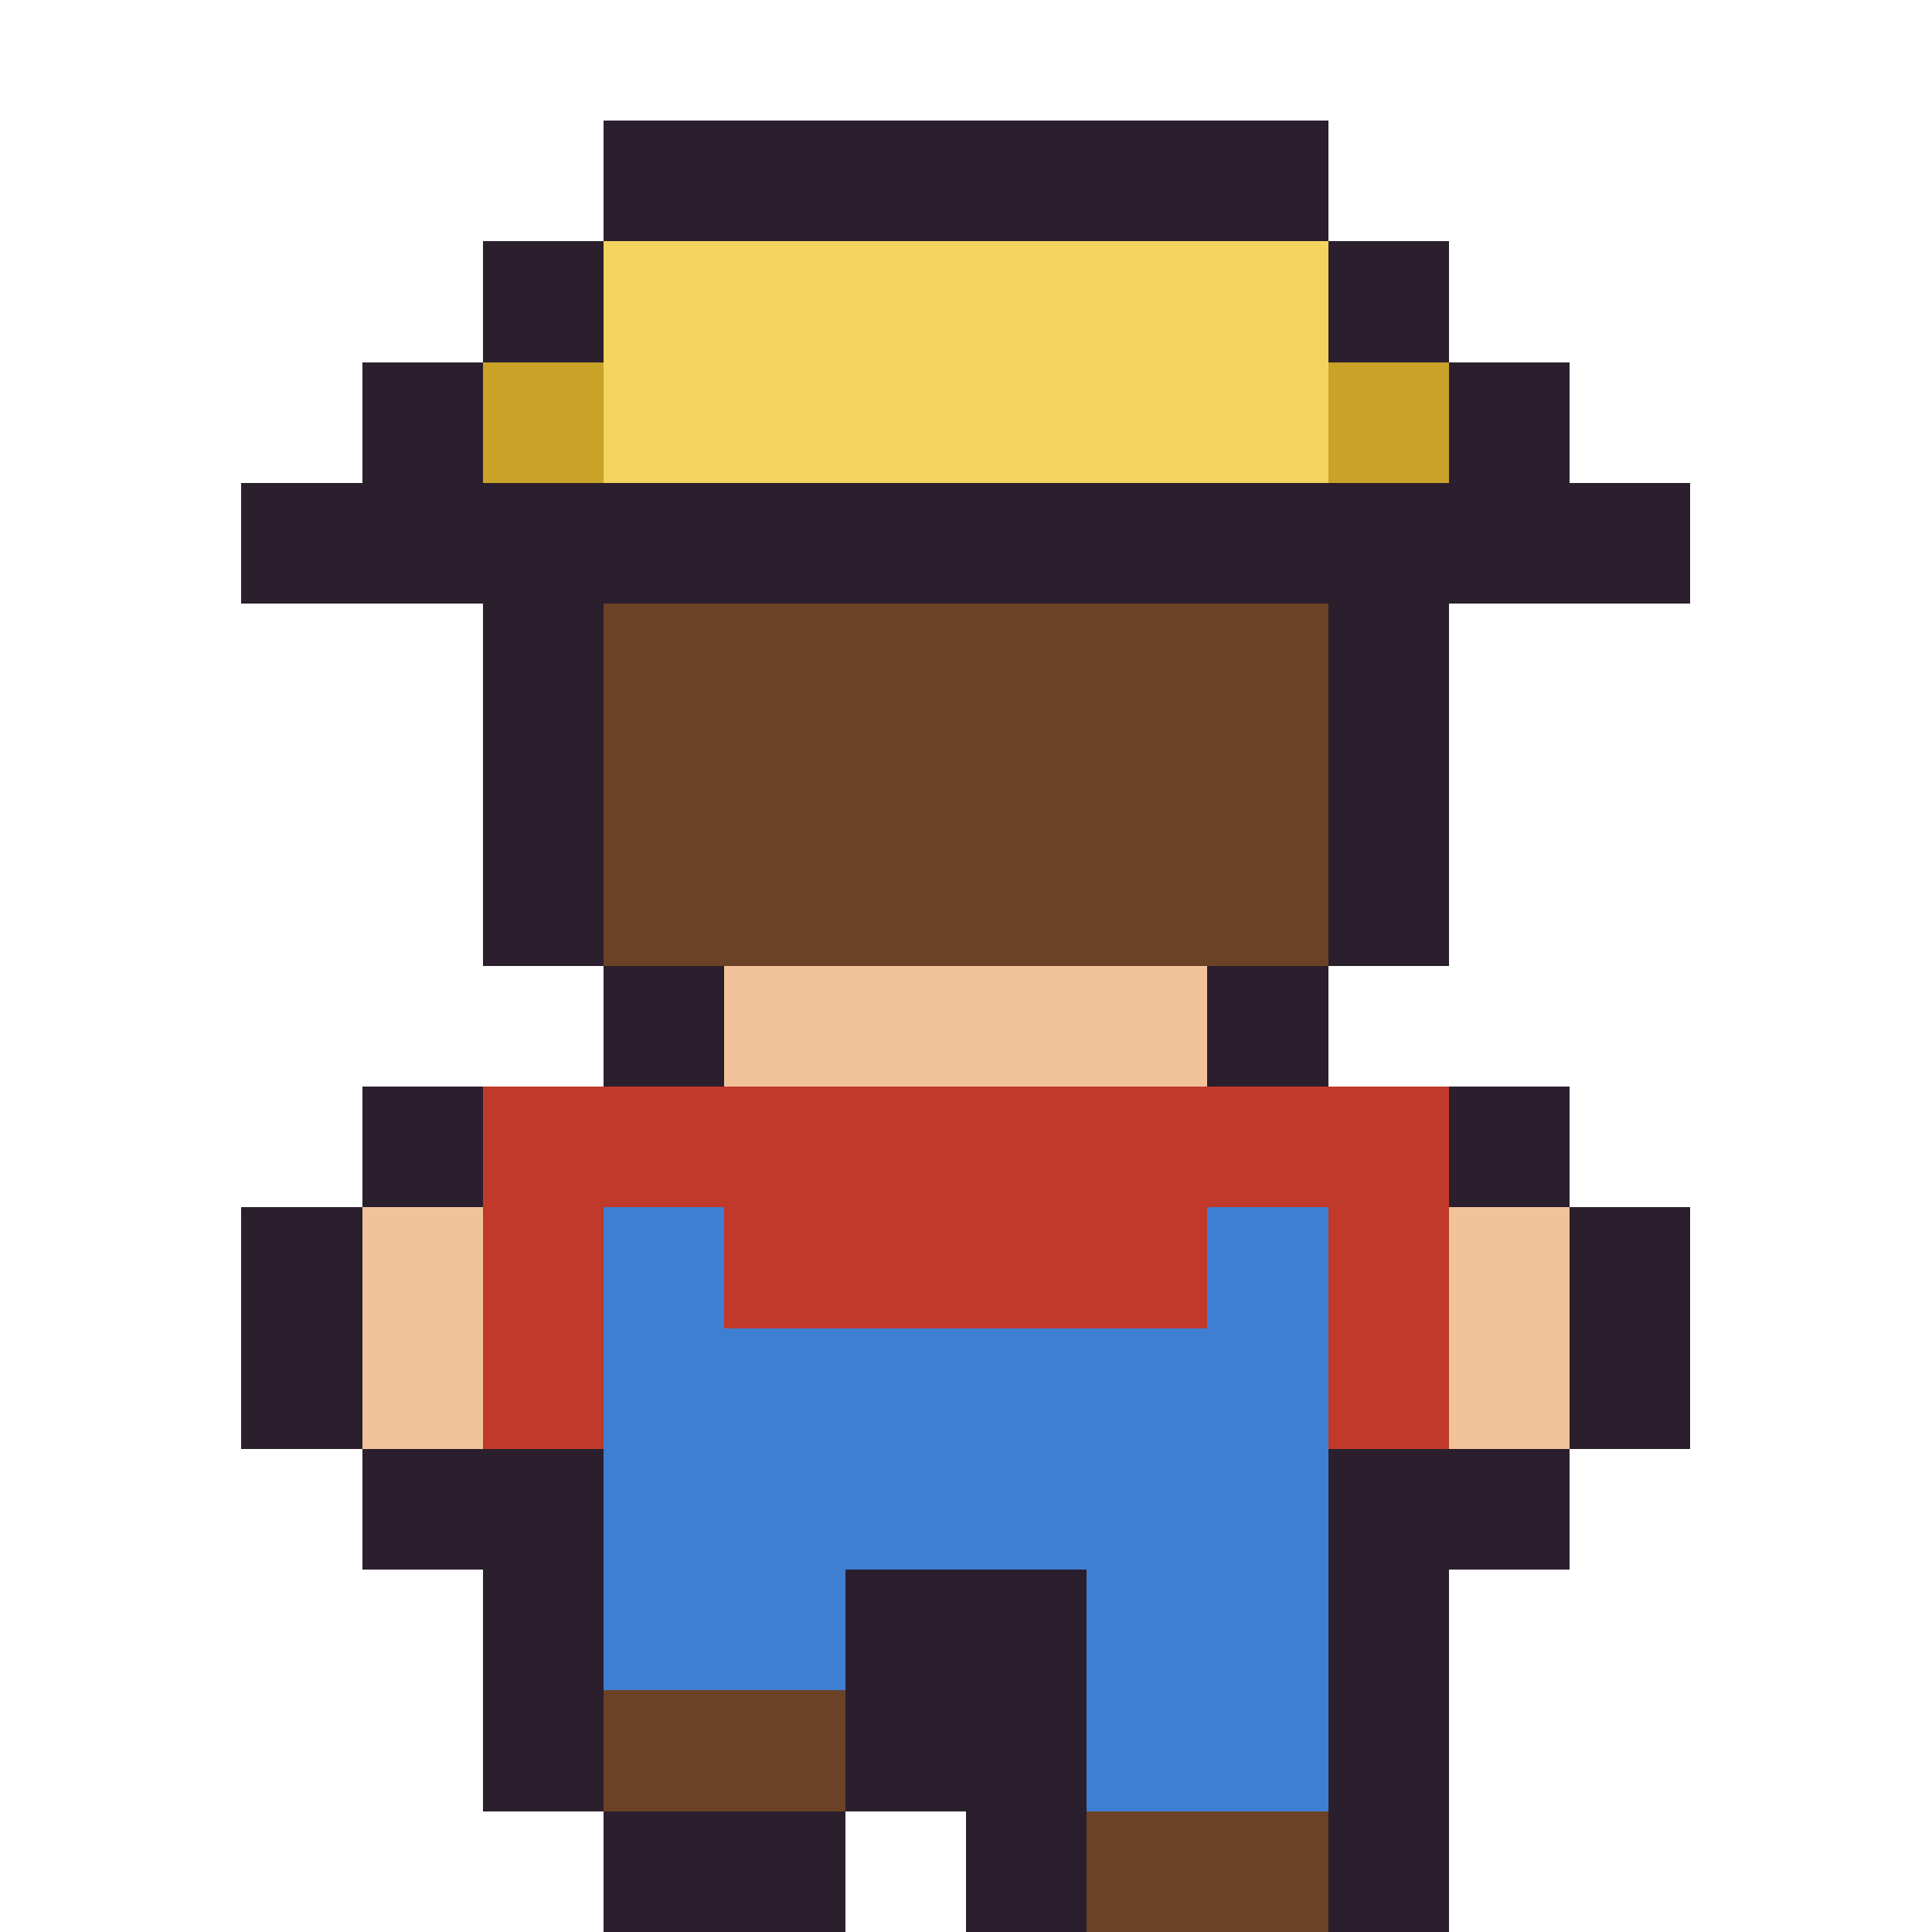
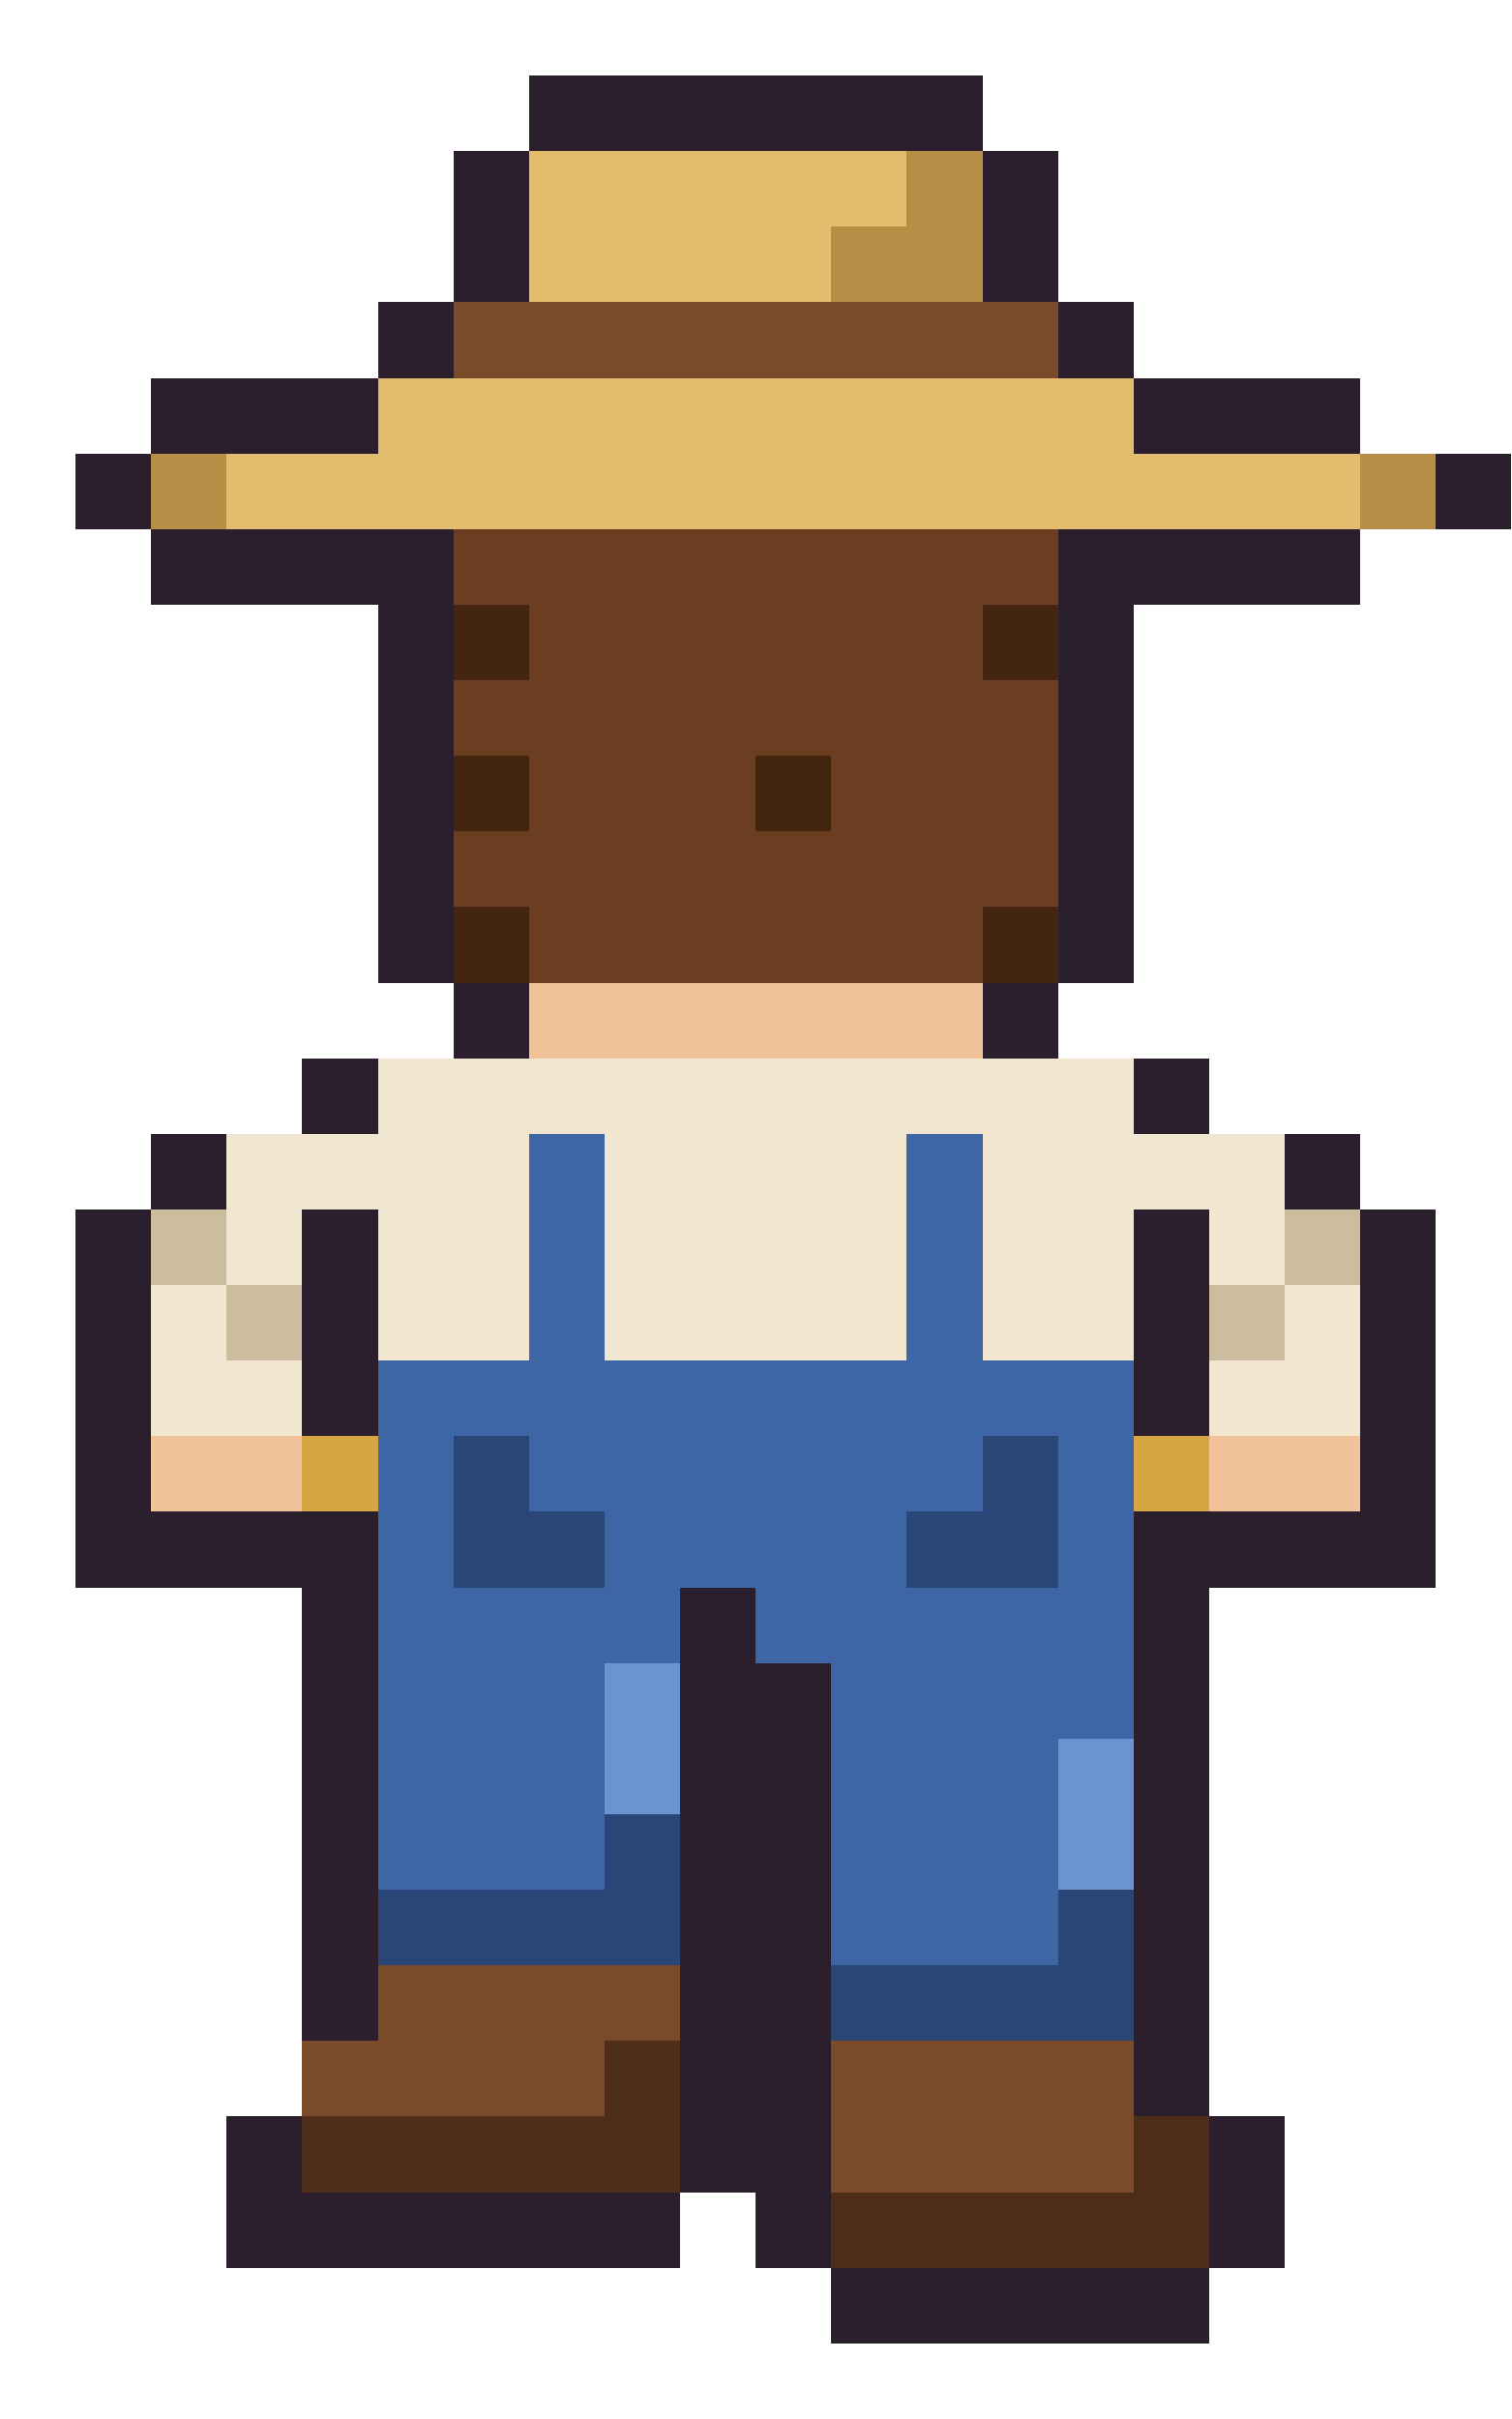
- <svg xmlns="http://www.w3.org/2000/svg" viewBox="0 0 16 16" width="16" height="16" shape-rendering="crispEdges">
-   <rect x="5" y="1" width="6" height="1" fill="#2b1f2e" />
-   <rect x="4" y="2" width="1" height="1" fill="#2b1f2e" />
-   <rect x="5" y="2" width="6" height="1" fill="#f4d35e" />
-   <rect x="11" y="2" width="1" height="1" fill="#2b1f2e" />
-   <rect x="3" y="3" width="1" height="1" fill="#2b1f2e" />
-   <rect x="4" y="3" width="1" height="1" fill="#c9a227" />
-   <rect x="5" y="3" width="6" height="1" fill="#f4d35e" />
-   <rect x="11" y="3" width="1" height="1" fill="#c9a227" />
-   <rect x="12" y="3" width="1" height="1" fill="#2b1f2e" />
-   <rect x="2" y="4" width="12" height="1" fill="#2b1f2e" />
-   <rect x="4" y="5" width="1" height="1" fill="#2b1f2e" />
-   <rect x="5" y="5" width="6" height="1" fill="#6b4226" />
-   <rect x="11" y="5" width="1" height="1" fill="#2b1f2e" />
-   <rect x="4" y="6" width="1" height="1" fill="#2b1f2e" />
-   <rect x="5" y="6" width="6" height="1" fill="#6b4226" />
-   <rect x="11" y="6" width="1" height="1" fill="#2b1f2e" />
-   <rect x="4" y="7" width="1" height="1" fill="#2b1f2e" />
-   <rect x="5" y="7" width="6" height="1" fill="#6b4226" />
-   <rect x="11" y="7" width="1" height="1" fill="#2b1f2e" />
+ <svg xmlns="http://www.w3.org/2000/svg" viewBox="0 0 20 32" width="20" height="32" shape-rendering="crispEdges">
+   <rect x="7" y="1" width="6" height="1" fill="#2b1f2e" />
+   <rect x="6" y="2" width="1" height="1" fill="#2b1f2e" />
+   <rect x="7" y="2" width="5" height="1" fill="#e2bd6e" />
+   <rect x="12" y="2" width="1" height="1" fill="#b88d45" />
+   <rect x="13" y="2" width="1" height="1" fill="#2b1f2e" />
+   <rect x="6" y="3" width="1" height="1" fill="#2b1f2e" />
+   <rect x="7" y="3" width="4" height="1" fill="#e2bd6e" />
+   <rect x="11" y="3" width="2" height="1" fill="#b88d45" />
+   <rect x="13" y="3" width="1" height="1" fill="#2b1f2e" />
+   <rect x="5" y="4" width="1" height="1" fill="#2b1f2e" />
+   <rect x="6" y="4" width="8" height="1" fill="#7a4a2b" />
+   <rect x="14" y="4" width="1" height="1" fill="#2b1f2e" />
+   <rect x="2" y="5" width="3" height="1" fill="#2b1f2e" />
+   <rect x="5" y="5" width="10" height="1" fill="#e2bd6e" />
+   <rect x="15" y="5" width="3" height="1" fill="#2b1f2e" />
+   <rect x="1" y="6" width="1" height="1" fill="#2b1f2e" />
+   <rect x="2" y="6" width="1" height="1" fill="#b88d45" />
+   <rect x="3" y="6" width="15" height="1" fill="#e2bd6e" />
+   <rect x="18" y="6" width="1" height="1" fill="#b88d45" />
+   <rect x="19" y="6" width="1" height="1" fill="#2b1f2e" />
+   <rect x="2" y="7" width="4" height="1" fill="#2b1f2e" />
+   <rect x="6" y="7" width="8" height="1" fill="#6b3e22" />
+   <rect x="14" y="7" width="4" height="1" fill="#2b1f2e" />
  <rect x="5" y="8" width="1" height="1" fill="#2b1f2e" />
-   <rect x="6" y="8" width="4" height="1" fill="#f2c39b" />
-   <rect x="10" y="8" width="1" height="1" fill="#2b1f2e" />
-   <rect x="3" y="9" width="1" height="1" fill="#2b1f2e" />
-   <rect x="4" y="9" width="8" height="1" fill="#c0392b" />
-   <rect x="12" y="9" width="1" height="1" fill="#2b1f2e" />
-   <rect x="2" y="10" width="1" height="1" fill="#2b1f2e" />
-   <rect x="3" y="10" width="1" height="1" fill="#f2c39b" />
-   <rect x="4" y="10" width="1" height="1" fill="#c0392b" />
-   <rect x="5" y="10" width="1" height="1" fill="#3f7fd1" />
-   <rect x="6" y="10" width="4" height="1" fill="#c0392b" />
-   <rect x="10" y="10" width="1" height="1" fill="#3f7fd1" />
-   <rect x="11" y="10" width="1" height="1" fill="#c0392b" />
-   <rect x="12" y="10" width="1" height="1" fill="#f2c39b" />
-   <rect x="13" y="10" width="1" height="1" fill="#2b1f2e" />
-   <rect x="2" y="11" width="1" height="1" fill="#2b1f2e" />
-   <rect x="3" y="11" width="1" height="1" fill="#f2c39b" />
-   <rect x="4" y="11" width="1" height="1" fill="#c0392b" />
-   <rect x="5" y="11" width="6" height="1" fill="#3f7fd1" />
-   <rect x="11" y="11" width="1" height="1" fill="#c0392b" />
-   <rect x="12" y="11" width="1" height="1" fill="#f2c39b" />
-   <rect x="13" y="11" width="1" height="1" fill="#2b1f2e" />
-   <rect x="3" y="12" width="2" height="1" fill="#2b1f2e" />
-   <rect x="5" y="12" width="6" height="1" fill="#3f7fd1" />
-   <rect x="11" y="12" width="2" height="1" fill="#2b1f2e" />
-   <rect x="4" y="13" width="1" height="1" fill="#2b1f2e" />
-   <rect x="5" y="13" width="2" height="1" fill="#3f7fd1" />
-   <rect x="7" y="13" width="2" height="1" fill="#2b1f2e" />
-   <rect x="9" y="13" width="2" height="1" fill="#3f7fd1" />
-   <rect x="11" y="13" width="1" height="1" fill="#2b1f2e" />
+   <rect x="6" y="8" width="1" height="1" fill="#43260f" />
+   <rect x="7" y="8" width="6" height="1" fill="#6b3e22" />
+   <rect x="13" y="8" width="1" height="1" fill="#43260f" />
+   <rect x="14" y="8" width="1" height="1" fill="#2b1f2e" />
+   <rect x="5" y="9" width="1" height="1" fill="#2b1f2e" />
+   <rect x="6" y="9" width="8" height="1" fill="#6b3e22" />
+   <rect x="14" y="9" width="1" height="1" fill="#2b1f2e" />
+   <rect x="5" y="10" width="1" height="1" fill="#2b1f2e" />
+   <rect x="6" y="10" width="1" height="1" fill="#43260f" />
+   <rect x="7" y="10" width="3" height="1" fill="#6b3e22" />
+   <rect x="10" y="10" width="1" height="1" fill="#43260f" />
+   <rect x="11" y="10" width="3" height="1" fill="#6b3e22" />
+   <rect x="14" y="10" width="1" height="1" fill="#2b1f2e" />
+   <rect x="5" y="11" width="1" height="1" fill="#2b1f2e" />
+   <rect x="6" y="11" width="8" height="1" fill="#6b3e22" />
+   <rect x="14" y="11" width="1" height="1" fill="#2b1f2e" />
+   <rect x="5" y="12" width="1" height="1" fill="#2b1f2e" />
+   <rect x="6" y="12" width="1" height="1" fill="#43260f" />
+   <rect x="7" y="12" width="6" height="1" fill="#6b3e22" />
+   <rect x="13" y="12" width="1" height="1" fill="#43260f" />
+   <rect x="14" y="12" width="1" height="1" fill="#2b1f2e" />
+   <rect x="6" y="13" width="1" height="1" fill="#2b1f2e" />
+   <rect x="7" y="13" width="6" height="1" fill="#f2c39b" />
+   <rect x="13" y="13" width="1" height="1" fill="#2b1f2e" />
  <rect x="4" y="14" width="1" height="1" fill="#2b1f2e" />
-   <rect x="5" y="14" width="2" height="1" fill="#6b4226" />
-   <rect x="7" y="14" width="2" height="1" fill="#2b1f2e" />
-   <rect x="9" y="14" width="2" height="1" fill="#3f7fd1" />
-   <rect x="11" y="14" width="1" height="1" fill="#2b1f2e" />
-   <rect x="5" y="15" width="2" height="1" fill="#2b1f2e" />
-   <rect x="8" y="15" width="1" height="1" fill="#2b1f2e" />
-   <rect x="9" y="15" width="2" height="1" fill="#6b4226" />
-   <rect x="11" y="15" width="1" height="1" fill="#2b1f2e" />
+   <rect x="5" y="14" width="10" height="1" fill="#f1e6d0" />
+   <rect x="15" y="14" width="1" height="1" fill="#2b1f2e" />
+   <rect x="2" y="15" width="1" height="1" fill="#2b1f2e" />
+   <rect x="3" y="15" width="4" height="1" fill="#f1e6d0" />
+   <rect x="7" y="15" width="1" height="1" fill="#3e65a6" />
+   <rect x="8" y="15" width="4" height="1" fill="#f1e6d0" />
+   <rect x="12" y="15" width="1" height="1" fill="#3e65a6" />
+   <rect x="13" y="15" width="4" height="1" fill="#f1e6d0" />
+   <rect x="17" y="15" width="1" height="1" fill="#2b1f2e" />
+   <rect x="1" y="16" width="1" height="1" fill="#2b1f2e" />
+   <rect x="2" y="16" width="1" height="1" fill="#cdbd9f" />
+   <rect x="3" y="16" width="1" height="1" fill="#f1e6d0" />
+   <rect x="4" y="16" width="1" height="1" fill="#2b1f2e" />
+   <rect x="5" y="16" width="2" height="1" fill="#f1e6d0" />
+   <rect x="7" y="16" width="1" height="1" fill="#3e65a6" />
+   <rect x="8" y="16" width="4" height="1" fill="#f1e6d0" />
+   <rect x="12" y="16" width="1" height="1" fill="#3e65a6" />
+   <rect x="13" y="16" width="2" height="1" fill="#f1e6d0" />
+   <rect x="15" y="16" width="1" height="1" fill="#2b1f2e" />
+   <rect x="16" y="16" width="1" height="1" fill="#f1e6d0" />
+   <rect x="17" y="16" width="1" height="1" fill="#cdbd9f" />
+   <rect x="18" y="16" width="1" height="1" fill="#2b1f2e" />
+   <rect x="1" y="17" width="1" height="1" fill="#2b1f2e" />
+   <rect x="2" y="17" width="1" height="1" fill="#f1e6d0" />
+   <rect x="3" y="17" width="1" height="1" fill="#cdbd9f" />
+   <rect x="4" y="17" width="1" height="1" fill="#2b1f2e" />
+   <rect x="5" y="17" width="2" height="1" fill="#f1e6d0" />
+   <rect x="7" y="17" width="1" height="1" fill="#3e65a6" />
+   <rect x="8" y="17" width="4" height="1" fill="#f1e6d0" />
+   <rect x="12" y="17" width="1" height="1" fill="#3e65a6" />
+   <rect x="13" y="17" width="2" height="1" fill="#f1e6d0" />
+   <rect x="15" y="17" width="1" height="1" fill="#2b1f2e" />
+   <rect x="16" y="17" width="1" height="1" fill="#cdbd9f" />
+   <rect x="17" y="17" width="1" height="1" fill="#f1e6d0" />
+   <rect x="18" y="17" width="1" height="1" fill="#2b1f2e" />
+   <rect x="1" y="18" width="1" height="1" fill="#2b1f2e" />
+   <rect x="2" y="18" width="2" height="1" fill="#f1e6d0" />
+   <rect x="4" y="18" width="1" height="1" fill="#2b1f2e" />
+   <rect x="5" y="18" width="10" height="1" fill="#3e65a6" />
+   <rect x="15" y="18" width="1" height="1" fill="#2b1f2e" />
+   <rect x="16" y="18" width="2" height="1" fill="#f1e6d0" />
+   <rect x="18" y="18" width="1" height="1" fill="#2b1f2e" />
+   <rect x="1" y="19" width="1" height="1" fill="#2b1f2e" />
+   <rect x="2" y="19" width="2" height="1" fill="#f2c39b" />
+   <rect x="4" y="19" width="1" height="1" fill="#d6a644" />
+   <rect x="5" y="19" width="1" height="1" fill="#3e65a6" />
+   <rect x="6" y="19" width="1" height="1" fill="#2a4677" />
+   <rect x="7" y="19" width="6" height="1" fill="#3e65a6" />
+   <rect x="13" y="19" width="1" height="1" fill="#2a4677" />
+   <rect x="14" y="19" width="1" height="1" fill="#3e65a6" />
+   <rect x="15" y="19" width="1" height="1" fill="#d6a644" />
+   <rect x="16" y="19" width="2" height="1" fill="#f2c39b" />
+   <rect x="18" y="19" width="1" height="1" fill="#2b1f2e" />
+   <rect x="1" y="20" width="4" height="1" fill="#2b1f2e" />
+   <rect x="5" y="20" width="1" height="1" fill="#3e65a6" />
+   <rect x="6" y="20" width="2" height="1" fill="#2a4677" />
+   <rect x="8" y="20" width="4" height="1" fill="#3e65a6" />
+   <rect x="12" y="20" width="2" height="1" fill="#2a4677" />
+   <rect x="14" y="20" width="1" height="1" fill="#3e65a6" />
+   <rect x="15" y="20" width="4" height="1" fill="#2b1f2e" />
+   <rect x="4" y="21" width="1" height="1" fill="#2b1f2e" />
+   <rect x="5" y="21" width="4" height="1" fill="#3e65a6" />
+   <rect x="9" y="21" width="1" height="1" fill="#2b1f2e" />
+   <rect x="10" y="21" width="5" height="1" fill="#3e65a6" />
+   <rect x="15" y="21" width="1" height="1" fill="#2b1f2e" />
+   <rect x="4" y="22" width="1" height="1" fill="#2b1f2e" />
+   <rect x="5" y="22" width="3" height="1" fill="#3e65a6" />
+   <rect x="8" y="22" width="1" height="1" fill="#6a93cf" />
+   <rect x="9" y="22" width="2" height="1" fill="#2b1f2e" />
+   <rect x="11" y="22" width="4" height="1" fill="#3e65a6" />
+   <rect x="15" y="22" width="1" height="1" fill="#2b1f2e" />
+   <rect x="4" y="23" width="1" height="1" fill="#2b1f2e" />
+   <rect x="5" y="23" width="3" height="1" fill="#3e65a6" />
+   <rect x="8" y="23" width="1" height="1" fill="#6a93cf" />
+   <rect x="9" y="23" width="2" height="1" fill="#2b1f2e" />
+   <rect x="11" y="23" width="3" height="1" fill="#3e65a6" />
+   <rect x="14" y="23" width="1" height="1" fill="#6a93cf" />
+   <rect x="15" y="23" width="1" height="1" fill="#2b1f2e" />
+   <rect x="4" y="24" width="1" height="1" fill="#2b1f2e" />
+   <rect x="5" y="24" width="3" height="1" fill="#3e65a6" />
+   <rect x="8" y="24" width="1" height="1" fill="#2a4677" />
+   <rect x="9" y="24" width="2" height="1" fill="#2b1f2e" />
+   <rect x="11" y="24" width="3" height="1" fill="#3e65a6" />
+   <rect x="14" y="24" width="1" height="1" fill="#6a93cf" />
+   <rect x="15" y="24" width="1" height="1" fill="#2b1f2e" />
+   <rect x="4" y="25" width="1" height="1" fill="#2b1f2e" />
+   <rect x="5" y="25" width="4" height="1" fill="#2a4677" />
+   <rect x="9" y="25" width="2" height="1" fill="#2b1f2e" />
+   <rect x="11" y="25" width="3" height="1" fill="#3e65a6" />
+   <rect x="14" y="25" width="1" height="1" fill="#2a4677" />
+   <rect x="15" y="25" width="1" height="1" fill="#2b1f2e" />
+   <rect x="4" y="26" width="1" height="1" fill="#2b1f2e" />
+   <rect x="5" y="26" width="4" height="1" fill="#7a4a2b" />
+   <rect x="9" y="26" width="2" height="1" fill="#2b1f2e" />
+   <rect x="11" y="26" width="4" height="1" fill="#2a4677" />
+   <rect x="15" y="26" width="1" height="1" fill="#2b1f2e" />
+   <rect x="4" y="27" width="4" height="1" fill="#7a4a2b" />
+   <rect x="8" y="27" width="1" height="1" fill="#4d2c18" />
+   <rect x="9" y="27" width="2" height="1" fill="#2b1f2e" />
+   <rect x="11" y="27" width="4" height="1" fill="#7a4a2b" />
+   <rect x="15" y="27" width="1" height="1" fill="#2b1f2e" />
+   <rect x="3" y="28" width="1" height="1" fill="#2b1f2e" />
+   <rect x="4" y="28" width="5" height="1" fill="#4d2c18" />
+   <rect x="9" y="28" width="2" height="1" fill="#2b1f2e" />
+   <rect x="11" y="28" width="4" height="1" fill="#7a4a2b" />
+   <rect x="15" y="28" width="1" height="1" fill="#4d2c18" />
+   <rect x="16" y="28" width="1" height="1" fill="#2b1f2e" />
+   <rect x="3" y="29" width="6" height="1" fill="#2b1f2e" />
+   <rect x="10" y="29" width="1" height="1" fill="#2b1f2e" />
+   <rect x="11" y="29" width="5" height="1" fill="#4d2c18" />
+   <rect x="16" y="29" width="1" height="1" fill="#2b1f2e" />
+   <rect x="11" y="30" width="5" height="1" fill="#2b1f2e" />
</svg>
